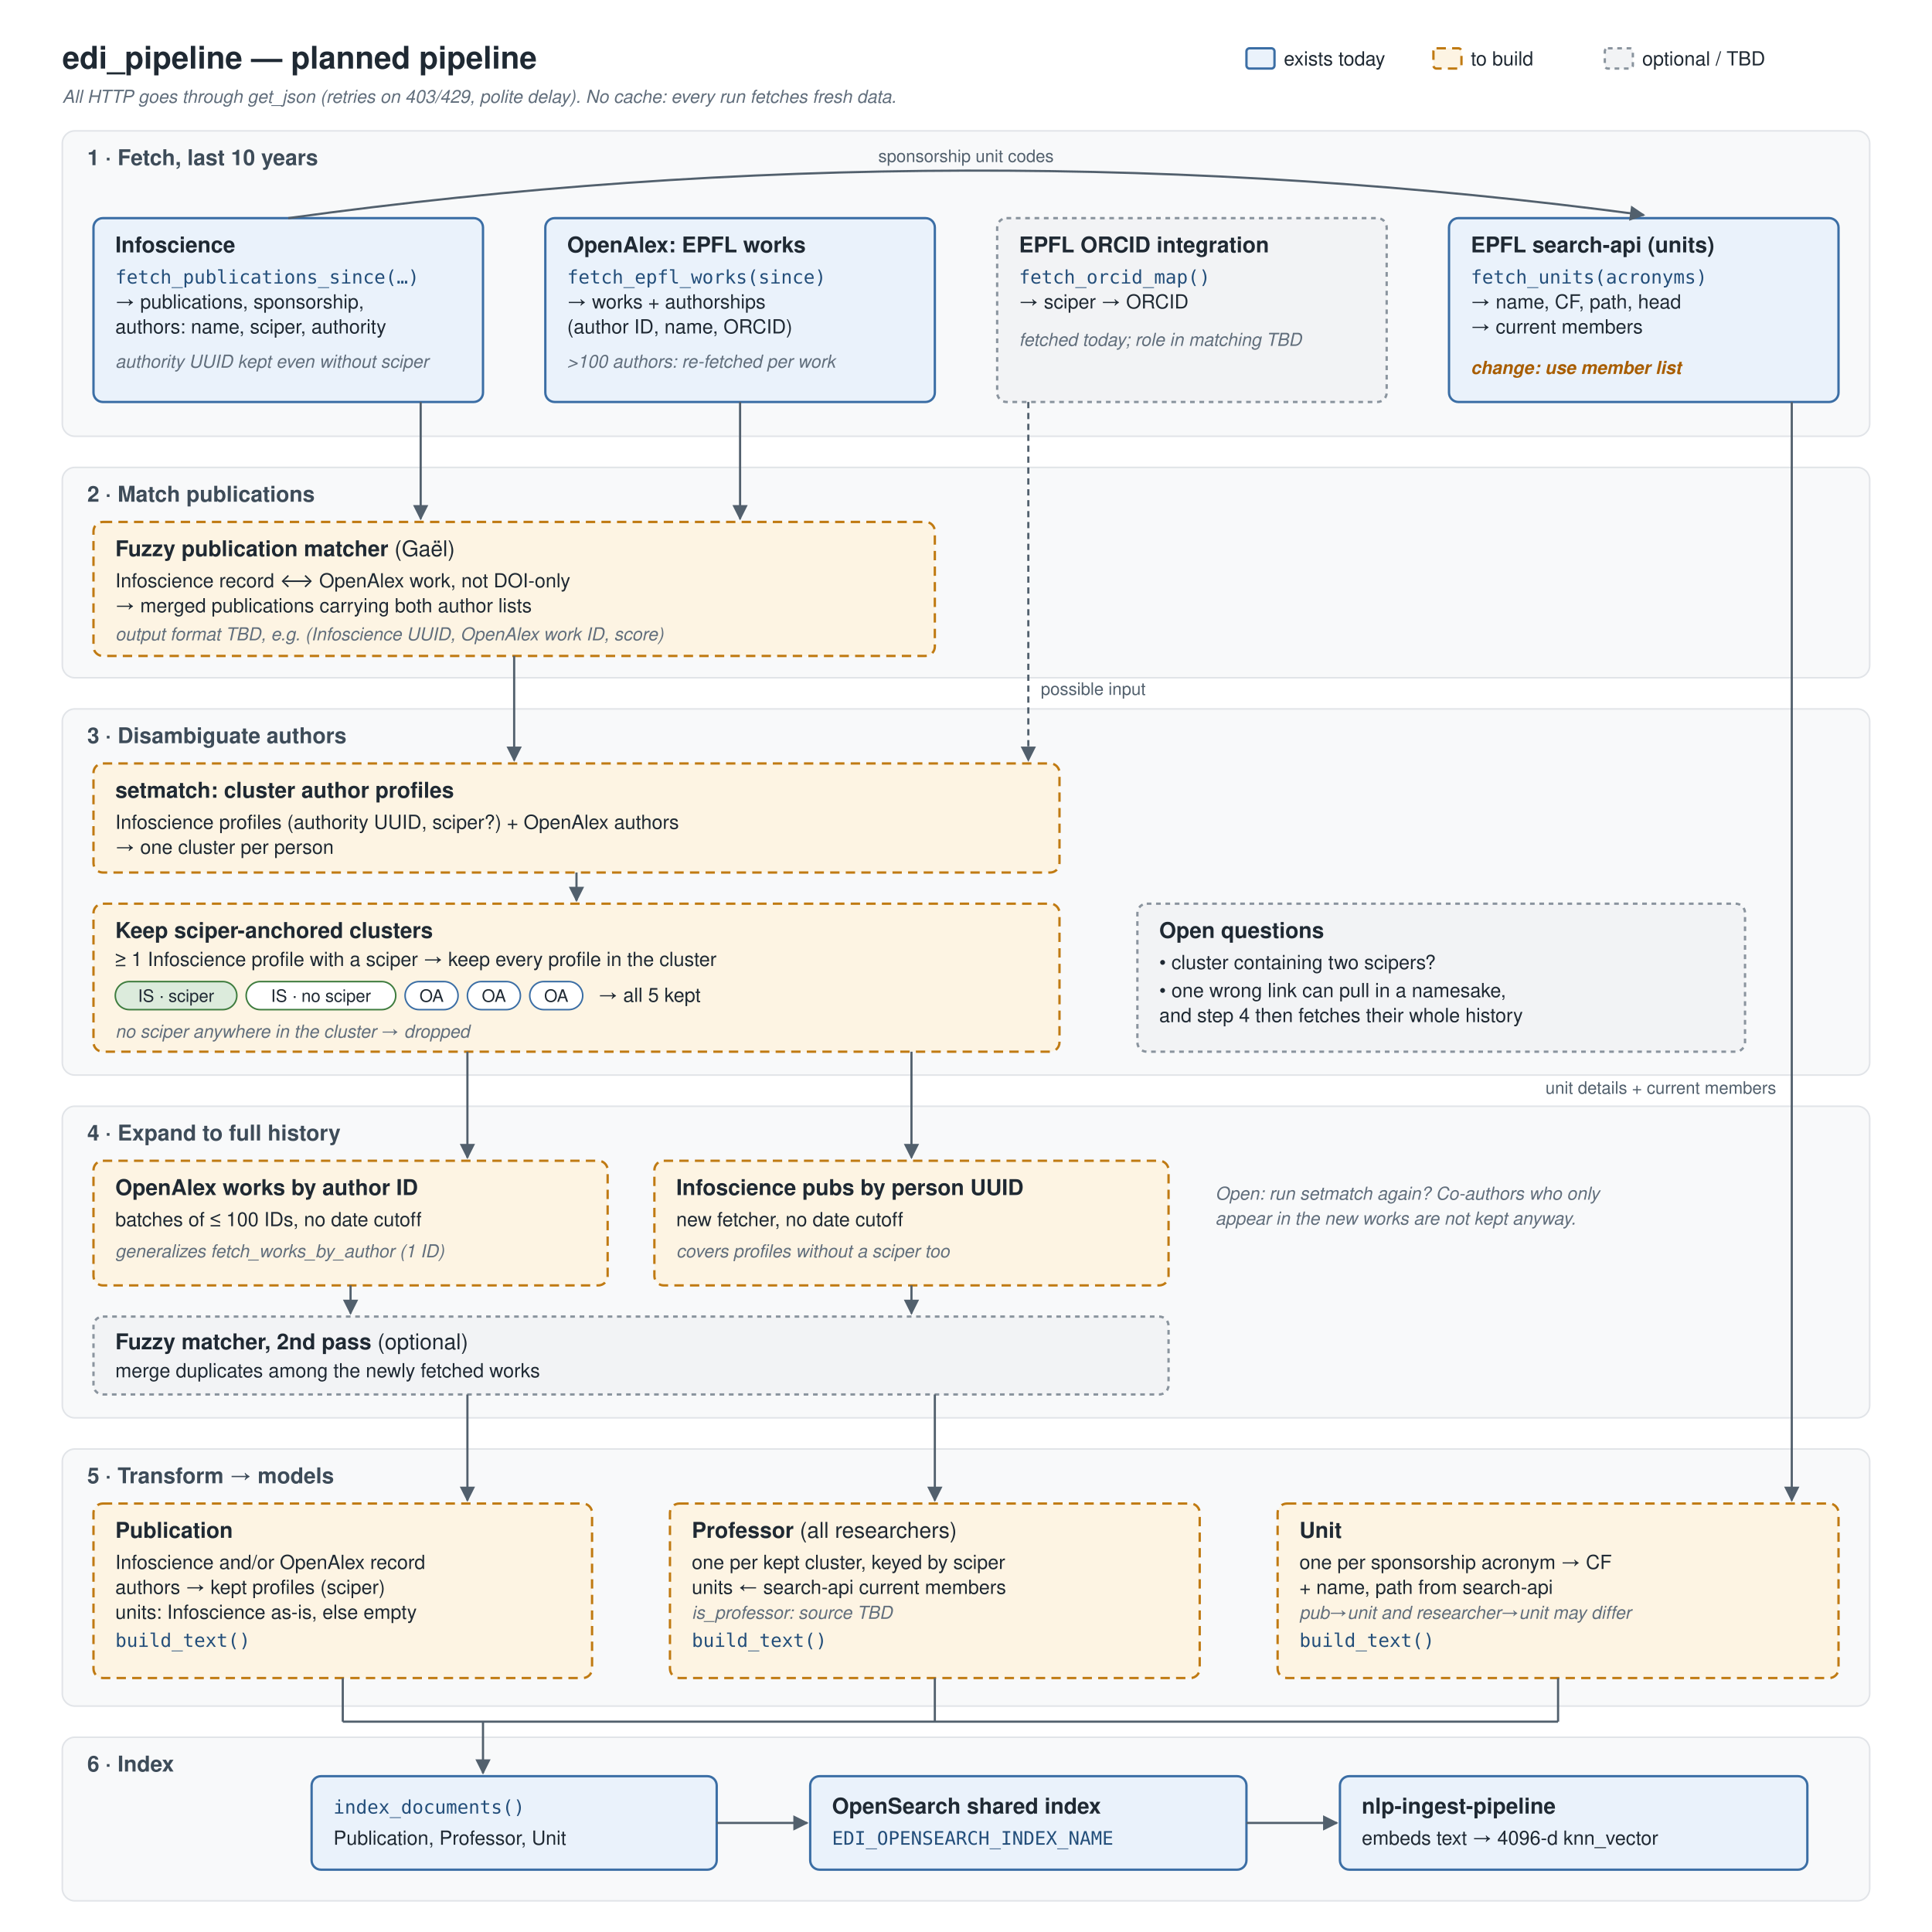
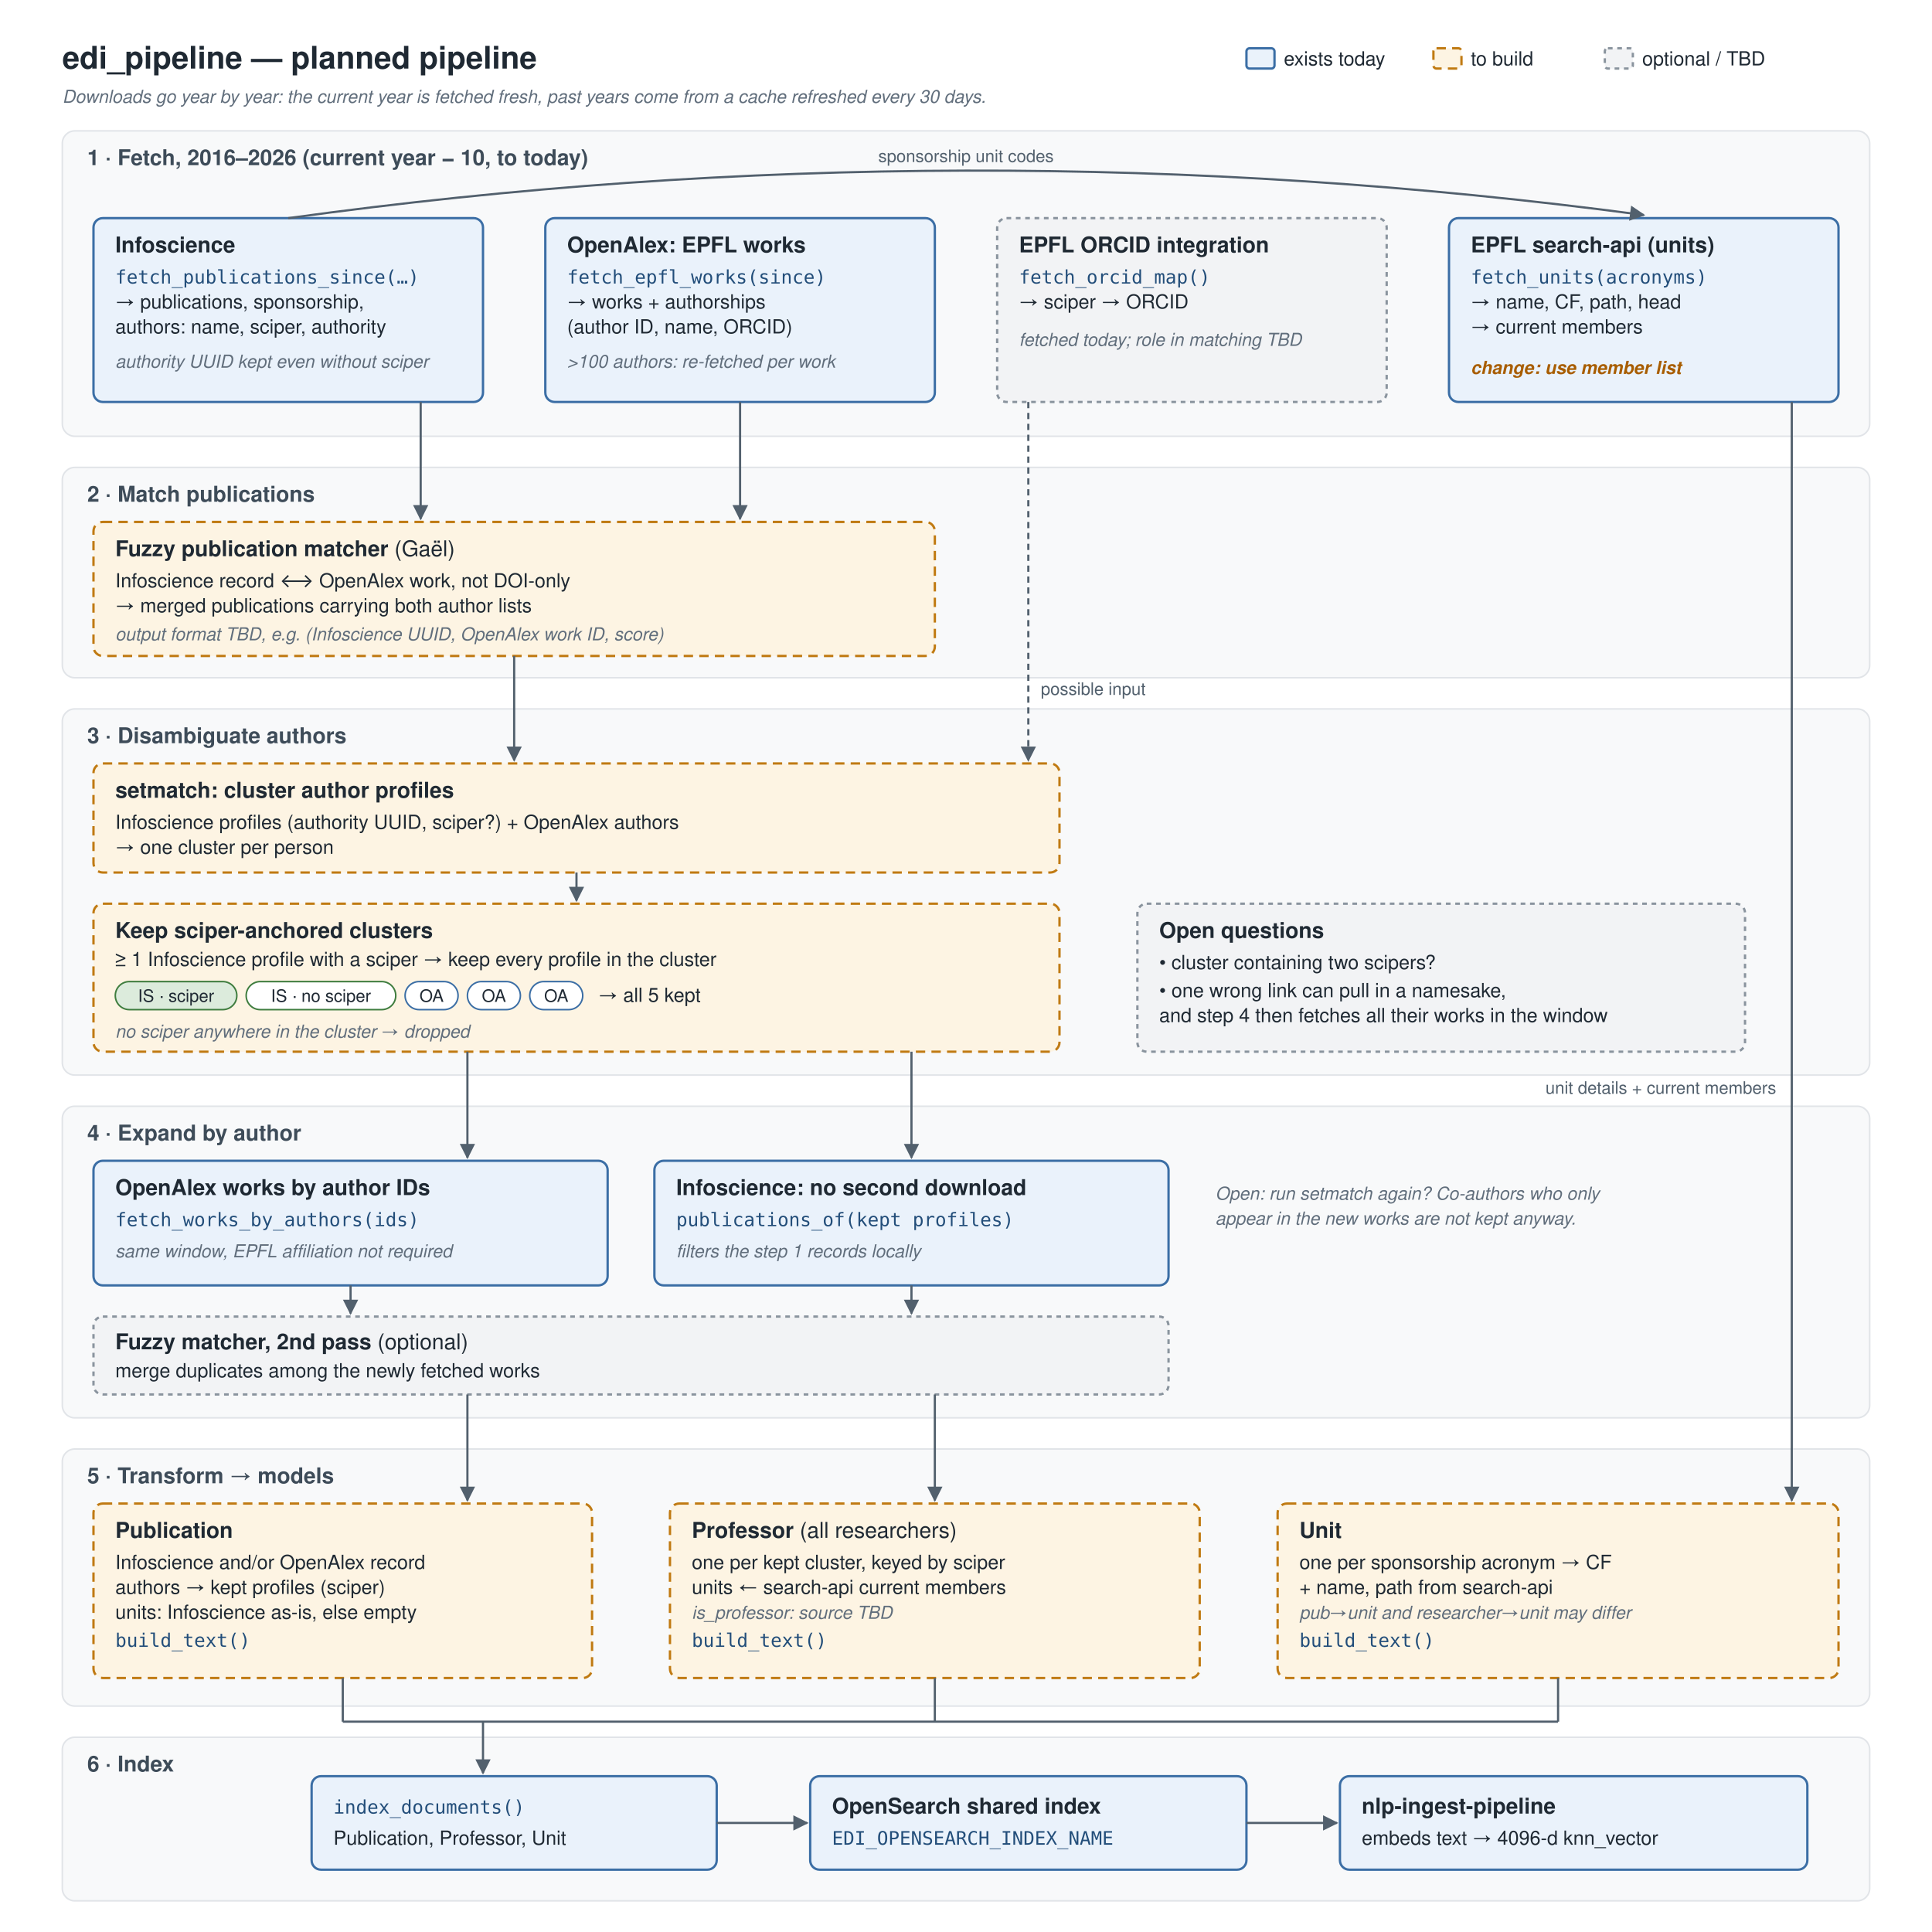
<svg xmlns="http://www.w3.org/2000/svg" width="1240" height="1240" viewBox="0 0 1240 1240" font-family="-apple-system, 'Segoe UI', Helvetica, Arial, sans-serif" font-size="12.5" fill="#1f2933">
  <defs>
    <marker id="arrow" viewBox="0 0 10 10" refX="9" refY="5" markerWidth="7" markerHeight="7" orient="auto-start-reverse">
      <path d="M0,0 L10,5 L0,10 z" fill="#52606d" />
    </marker>
    <style>
      .band  { fill: #f8f9fa; stroke: #e1e4e8; }
      .bandt { font-size: 14px; font-weight: 700; fill: #3e4c59; }
      .done  { fill: #eaf2fb; stroke: #3b6ea5; stroke-width: 1.5; }
      .todo  { fill: #fdf4e3; stroke: #c07a12; stroke-width: 1.5; stroke-dasharray: 6 4; }
      .opt   { fill: #f2f3f5; stroke: #8a949e; stroke-width: 1.5; stroke-dasharray: 3 3; }
      .h     { font-size: 14px; font-weight: 700; }
      .mono  { font-family: Menlo, Consolas, monospace; font-size: 12px; fill: #234e7a; }
      .note  { font-size: 11.5px; fill: #616e7c; font-style: italic; }
      .chg   { font-size: 11.5px; fill: #a85d00; font-style: italic; font-weight: 600; }
      .edge  { fill: none; stroke: #52606d; stroke-width: 1.4; marker-end: url(#arrow); }
      .dash  { stroke-dasharray: 4 3; }
      .bus   { fill: none; stroke: #52606d; stroke-width: 1.4; }
      .lbl   { font-size: 11px; fill: #52606d; }
      .chipS { fill: #dcebdc; stroke: #3f7d3f; }
      .chipI { fill: #ffffff; stroke: #3f7d3f; }
      .chipO { fill: #ffffff; stroke: #3b6ea5; }
      .chipt { font-size: 11px; }
    </style>
  </defs>
  <rect width="1240" height="1240" fill="#ffffff" />
  <rect x="40" y="84" width="1160" height="196" rx="8" class="band" />
  <rect x="40" y="300" width="1160" height="135" rx="8" class="band" />
  <rect x="40" y="455" width="1160" height="235" rx="8" class="band" />
  <rect x="40" y="710" width="1160" height="200" rx="8" class="band" />
  <rect x="40" y="930" width="1160" height="165" rx="8" class="band" />
  <rect x="40" y="1115" width="1160" height="105" rx="8" class="band" />
  <text x="40" y="44" font-size="20" font-weight="700">edi_pipeline — planned pipeline</text>
-   <text x="40" y="66" class="note">All HTTP goes through get_json (retries on 403/429, polite delay). No cache: every run fetches fresh data.</text>
+   <text x="40" y="66" class="note">Downloads go year by year: the current year is fetched fresh, past years come from a cache refreshed every 30 days.</text>
  <rect x="800" y="31" width="18" height="13" rx="2" class="done" />
  <text x="824" y="42">exists today</text>
  <rect x="920" y="31" width="18" height="13" rx="2" class="todo" />
  <text x="944" y="42">to build</text>
  <rect x="1030" y="31" width="18" height="13" rx="2" class="opt" />
  <text x="1054" y="42">optional / TBD</text>
-   <text x="56" y="106" class="bandt">1 · Fetch, last 10 years</text>
+   <text x="56" y="106" class="bandt">1 · Fetch, 2016–2026 (current year − 10, to today)</text>
  <rect x="60" y="140" width="250" height="118" rx="6" class="done" />
  <text x="74" y="162" class="h">Infoscience</text>
  <text x="74" y="182" class="mono">fetch_publications_since(…)</text>
  <text x="74" y="198">→ publications, sponsorship,</text>
  <text x="74" y="214">authors: name, sciper, authority</text>
  <text x="74" y="236" class="note">authority UUID kept even without sciper</text>
  <rect x="350" y="140" width="250" height="118" rx="6" class="done" />
  <text x="364" y="162" class="h">OpenAlex: EPFL works</text>
  <text x="364" y="182" class="mono">fetch_epfl_works(since)</text>
  <text x="364" y="198">→ works + authorships</text>
  <text x="364" y="214">(author ID, name, ORCID)</text>
  <text x="364" y="236" class="note">&gt;100 authors: re-fetched per work</text>
  <rect x="640" y="140" width="250" height="118" rx="6" class="opt" />
  <text x="654" y="162" class="h">EPFL ORCID integration</text>
  <text x="654" y="182" class="mono">fetch_orcid_map()</text>
  <text x="654" y="198">→ sciper → ORCID</text>
  <text x="654" y="222" class="note">fetched today; role in matching TBD</text>
  <rect x="930" y="140" width="250" height="118" rx="6" class="done" />
  <text x="944" y="162" class="h">EPFL search-api (units)</text>
  <text x="944" y="182" class="mono">fetch_units(acronyms)</text>
  <text x="944" y="198">→ name, CF, path, head</text>
  <text x="944" y="214">→ current members</text>
  <text x="944" y="240" class="chg">change: use member list</text>
  <path d="M185,140 Q620,80 1055,138" class="edge" />
  <text x="620" y="104" class="lbl" text-anchor="middle">sponsorship unit codes</text>
  <text x="56" y="322" class="bandt">2 · Match publications</text>
  <path d="M270,258 V333" class="edge" />
  <path d="M475,258 V333" class="edge" />
  <rect x="60" y="335" width="540" height="86" rx="6" class="todo" />
  <text x="74" y="357" class="h">Fuzzy publication matcher <tspan font-weight="400">(Gaël)</tspan>
  </text>
  <text x="74" y="377">Infoscience record ⟷ OpenAlex work, not DOI-only</text>
  <text x="74" y="393">→ merged publications carrying both author lists</text>
  <text x="74" y="411" class="note">output format TBD, e.g. (Infoscience UUID, OpenAlex work ID, score)</text>
  <path d="M660,258 V488" class="edge dash" />
  <text x="668" y="446" class="lbl">possible input</text>
  <text x="56" y="477" class="bandt">3 · Disambiguate authors</text>
  <path d="M330,421 V488" class="edge" />
  <rect x="60" y="490" width="620" height="70" rx="6" class="todo" />
  <text x="74" y="512" class="h">setmatch: cluster author profiles</text>
  <text x="74" y="532">Infoscience profiles (authority UUID, sciper?) + OpenAlex authors</text>
  <text x="74" y="548">→ one cluster per person</text>
  <path d="M370,560 V578" class="edge" />
  <rect x="60" y="580" width="620" height="95" rx="6" class="todo" />
  <text x="74" y="602" class="h">Keep sciper-anchored clusters</text>
  <text x="74" y="620">≥ 1 Infoscience profile with a sciper → keep every profile in the cluster</text>
  <rect x="74" y="630" width="78" height="18" rx="9" class="chipS" />
  <text x="113" y="643" class="chipt" text-anchor="middle">IS · sciper</text>
  <rect x="158" y="630" width="96" height="18" rx="9" class="chipI" />
  <text x="206" y="643" class="chipt" text-anchor="middle">IS · no sciper</text>
  <rect x="260" y="630" width="34" height="18" rx="9" class="chipO" />
  <text x="277" y="643" class="chipt" text-anchor="middle">OA</text>
  <rect x="300" y="630" width="34" height="18" rx="9" class="chipO" />
  <text x="317" y="643" class="chipt" text-anchor="middle">OA</text>
  <rect x="340" y="630" width="34" height="18" rx="9" class="chipO" />
  <text x="357" y="643" class="chipt" text-anchor="middle">OA</text>
  <text x="384" y="643">→ all 5 kept</text>
  <text x="74" y="666" class="note">no sciper anywhere in the cluster → dropped</text>
  <rect x="730" y="580" width="390" height="95" rx="6" class="opt" />
  <text x="744" y="602" class="h">Open questions</text>
  <text x="744" y="622">• cluster containing two scipers?</text>
  <text x="744" y="640">• one wrong link can pull in a namesake,</text>
-   <text x="744" y="656">  and step 4 then fetches their whole history</text>
+   <text x="744" y="656">  and step 4 then fetches all their works in the window</text>
  <path d="M1150,258 V963" class="edge" />
  <text x="1140" y="702" class="lbl" text-anchor="end">unit details + current members</text>
-   <text x="56" y="732" class="bandt">4 · Expand to full history</text>
+   <text x="56" y="732" class="bandt">4 · Expand by author</text>
  <path d="M300,675 V743" class="edge" />
  <path d="M585,675 V743" class="edge" />
-   <rect x="60" y="745" width="330" height="80" rx="6" class="todo" />
-   <text x="74" y="767" class="h">OpenAlex works by author ID</text>
-   <text x="74" y="787">batches of ≤ 100 IDs, no date cutoff</text>
-   <text x="74" y="807" class="note">generalizes fetch_works_by_author (1 ID)</text>
-   <rect x="420" y="745" width="330" height="80" rx="6" class="todo" />
-   <text x="434" y="767" class="h">Infoscience pubs by person UUID</text>
-   <text x="434" y="787">new fetcher, no date cutoff</text>
-   <text x="434" y="807" class="note">covers profiles without a sciper too</text>
+   <rect x="60" y="745" width="330" height="80" rx="6" class="done" />
+   <text x="74" y="767" class="h">OpenAlex works by author IDs</text>
+   <text x="74" y="787" class="mono">fetch_works_by_authors(ids)</text>
+   <text x="74" y="807" class="note">same window, EPFL affiliation not required</text>
+   <rect x="420" y="745" width="330" height="80" rx="6" class="done" />
+   <text x="434" y="767" class="h">Infoscience: no second download</text>
+   <text x="434" y="787" class="mono">publications_of(kept profiles)</text>
+   <text x="434" y="807" class="note">filters the step 1 records locally</text>
  <path d="M225,825 V843" class="edge" />
  <path d="M585,825 V843" class="edge" />
  <rect x="60" y="845" width="690" height="50" rx="6" class="opt" />
  <text x="74" y="866" class="h">Fuzzy matcher, 2nd pass <tspan font-weight="400">(optional)</tspan>
  </text>
  <text x="74" y="884">merge duplicates among the newly fetched works</text>
  <text x="780" y="770" class="note">Open: run setmatch again? Co-authors who only</text>
  <text x="780" y="786" class="note">appear in the new works are not kept anyway.</text>
  <text x="56" y="952" class="bandt">5 · Transform → models</text>
  <path d="M300,895 V963" class="edge" />
  <path d="M600,895 V963" class="edge" />
  <rect x="60" y="965" width="320" height="112" rx="6" class="todo" />
  <text x="74" y="987" class="h">Publication</text>
  <text x="74" y="1007">Infoscience and/or OpenAlex record</text>
  <text x="74" y="1023">authors → kept profiles (sciper)</text>
  <text x="74" y="1039">units: Infoscience as-is, else empty</text>
  <text x="74" y="1057" class="mono">build_text()</text>
  <rect x="430" y="965" width="340" height="112" rx="6" class="todo" />
  <text x="444" y="987" class="h">Professor <tspan font-weight="400">(all researchers)</tspan>
  </text>
  <text x="444" y="1007">one per kept cluster, keyed by sciper</text>
  <text x="444" y="1023">units ← search-api current members</text>
  <text x="444" y="1039" class="note">is_professor: source TBD</text>
  <text x="444" y="1057" class="mono">build_text()</text>
  <rect x="820" y="965" width="360" height="112" rx="6" class="todo" />
  <text x="834" y="987" class="h">Unit</text>
  <text x="834" y="1007">one per sponsorship acronym → CF</text>
  <text x="834" y="1023">+ name, path from search-api</text>
  <text x="834" y="1039" class="note">pub→unit and researcher→unit may differ</text>
  <text x="834" y="1057" class="mono">build_text()</text>
  <path d="M220,1077 V1105 M600,1077 V1105 M1000,1077 V1105 M220,1105 H1000" class="bus" />
  <path d="M310,1105 V1138" class="edge" />
  <text x="56" y="1137" class="bandt">6 · Index</text>
  <rect x="200" y="1140" width="260" height="60" rx="6" class="done" />
  <text x="214" y="1164" class="mono">index_documents()</text>
  <text x="214" y="1184">Publication, Professor, Unit</text>
  <path d="M460,1170 H518" class="edge" />
  <rect x="520" y="1140" width="280" height="60" rx="6" class="done" />
  <text x="534" y="1164" class="h">OpenSearch shared index</text>
  <text x="534" y="1184" class="mono">EDI_OPENSEARCH_INDEX_NAME</text>
  <path d="M800,1170 H858" class="edge" />
  <rect x="860" y="1140" width="300" height="60" rx="6" class="done" />
  <text x="874" y="1164" class="h">nlp-ingest-pipeline</text>
  <text x="874" y="1184">embeds text → 4096-d knn_vector</text>
</svg>
